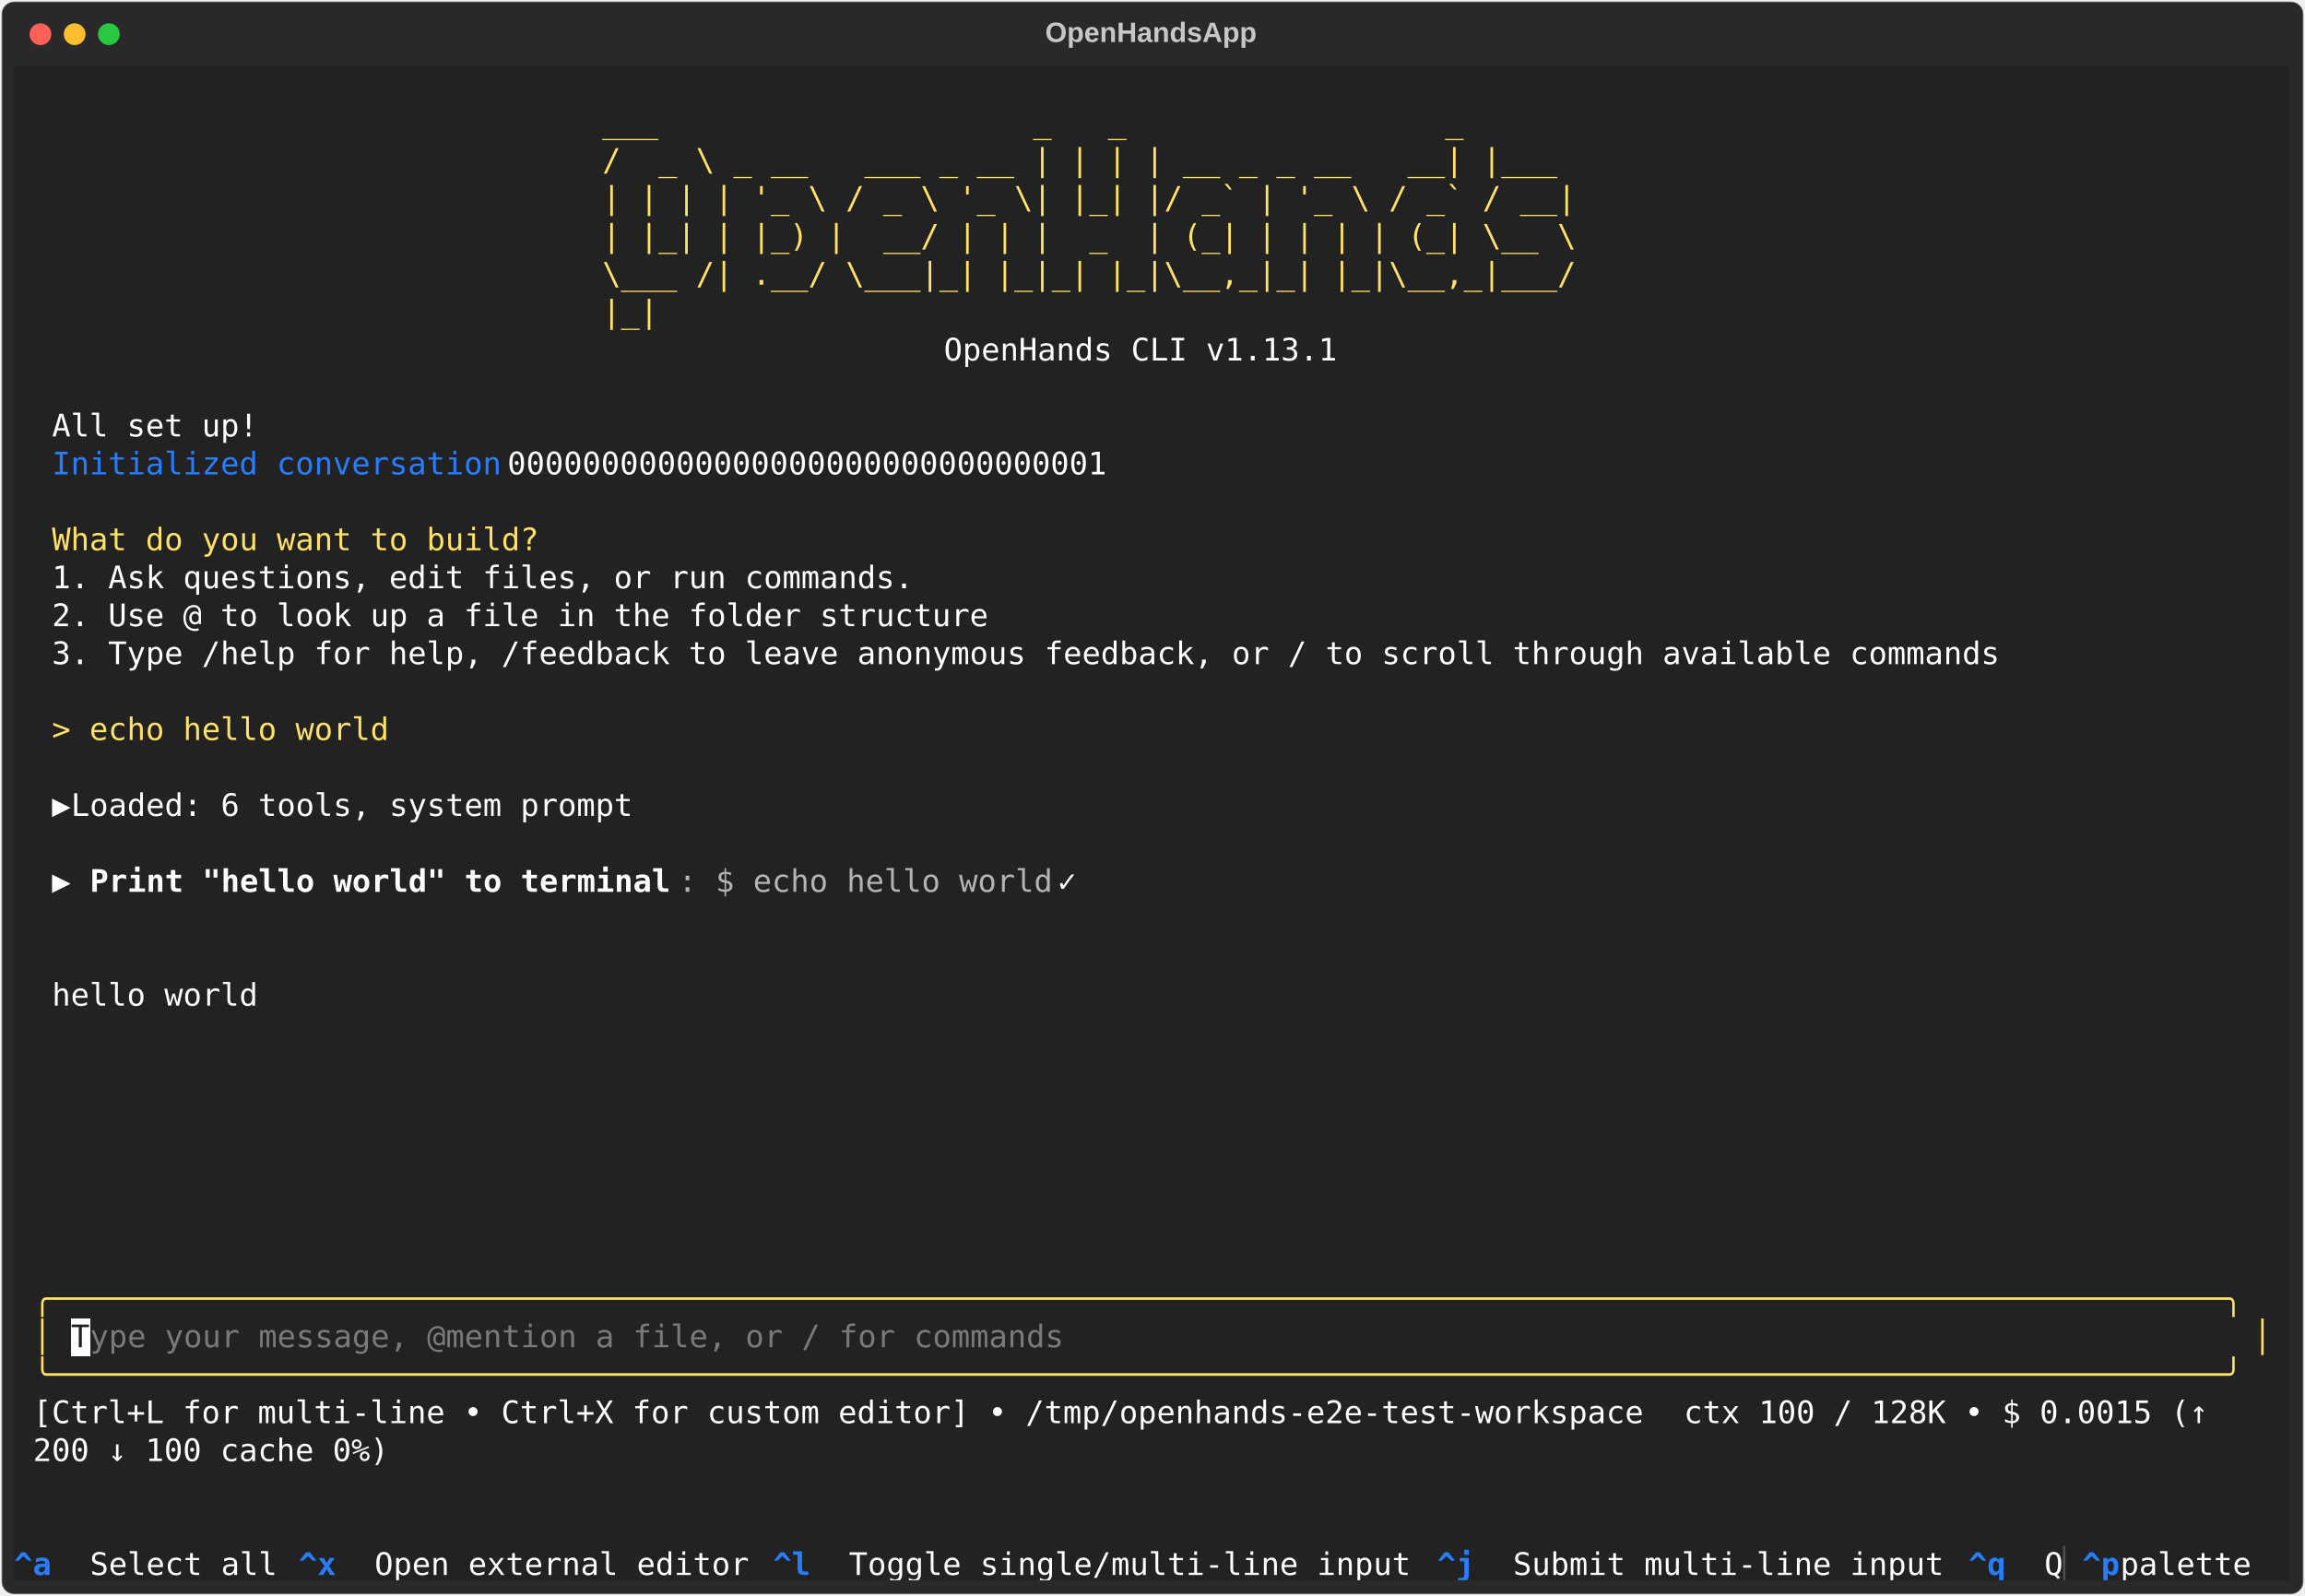
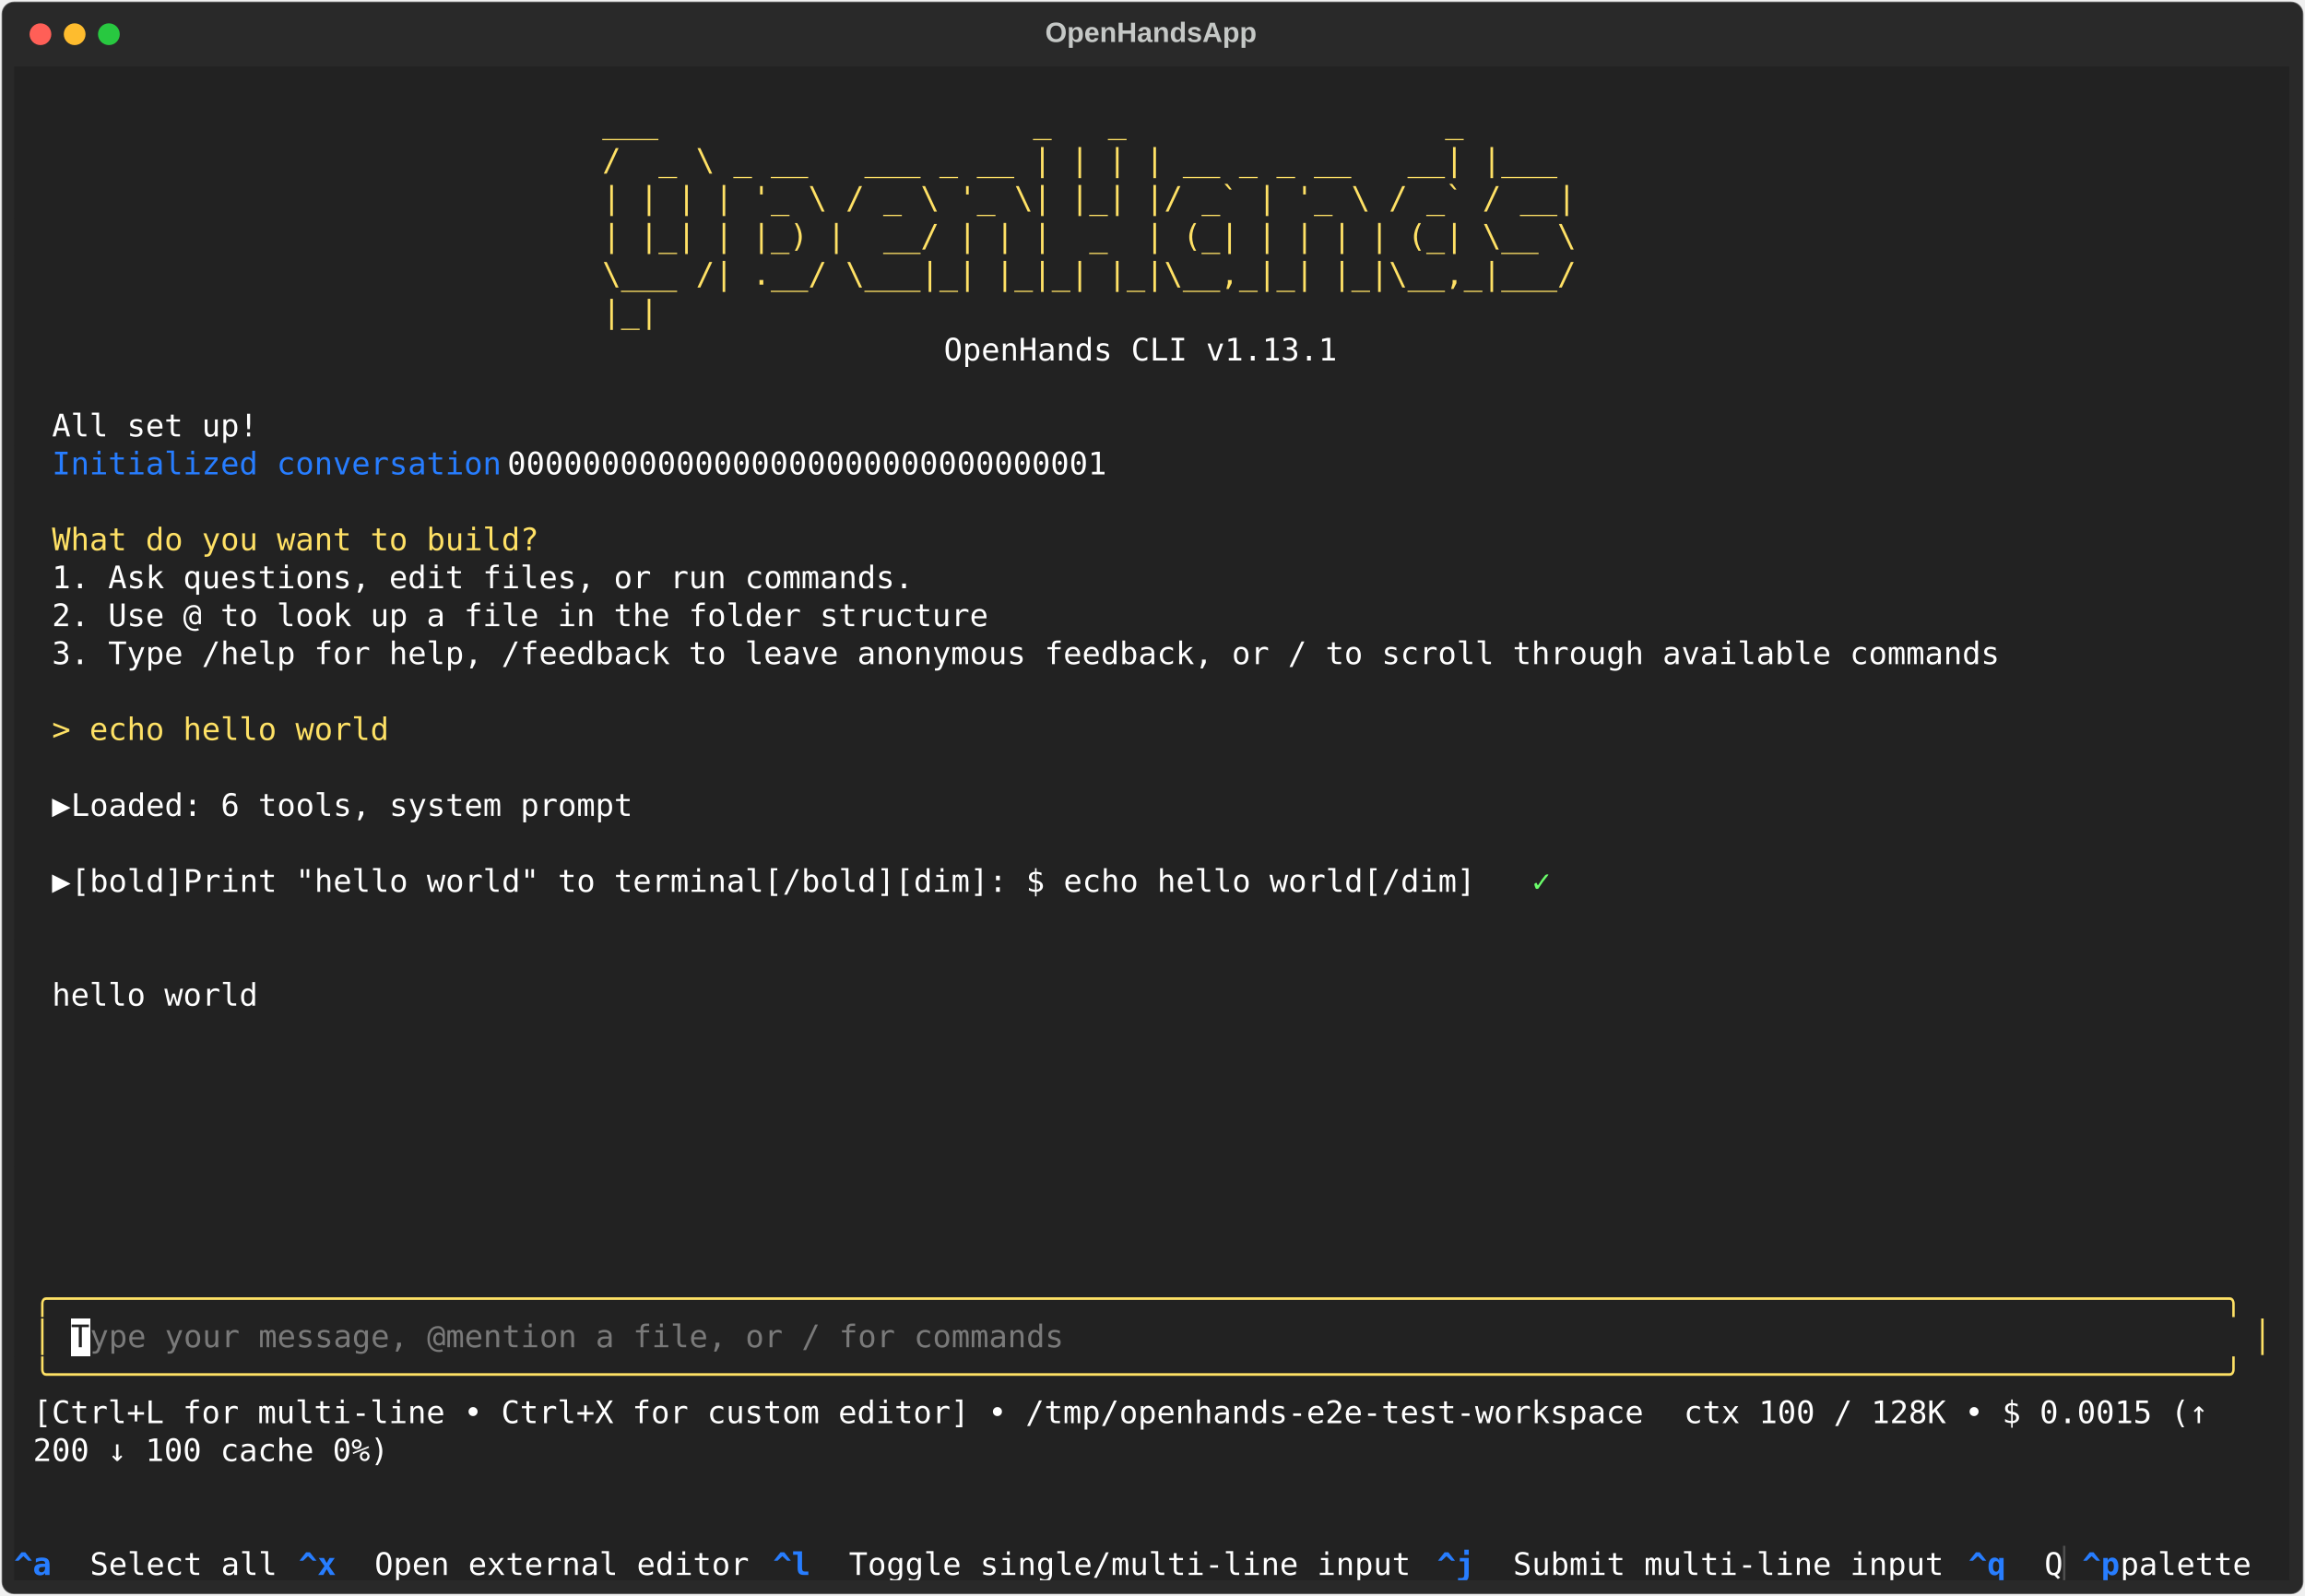
<svg xmlns="http://www.w3.org/2000/svg" class="rich-terminal" viewBox="0 0 1482 1026.0">
  <style>

    @font-face {
        font-family: "Fira Code";
        src: local("FiraCode-Regular"),
                url("https://cdnjs.cloudflare.com/ajax/libs/firacode/6.2.0/woff2/FiraCode-Regular.woff2") format("woff2"),
                url("https://cdnjs.cloudflare.com/ajax/libs/firacode/6.2.0/woff/FiraCode-Regular.woff") format("woff");
        font-style: normal;
        font-weight: 400;
    }
    @font-face {
        font-family: "Fira Code";
        src: local("FiraCode-Bold"),
                url("https://cdnjs.cloudflare.com/ajax/libs/firacode/6.2.0/woff2/FiraCode-Bold.woff2") format("woff2"),
                url("https://cdnjs.cloudflare.com/ajax/libs/firacode/6.2.0/woff/FiraCode-Bold.woff") format("woff");
        font-style: bold;
        font-weight: 700;
    }

    .terminal-matrix {
        font-family: Fira Code, monospace;
        font-size: 20px;
        line-height: 24.4px;
        font-variant-east-asian: full-width;
    }

    .terminal-title {
        font-size: 18px;
        font-weight: bold;
        font-family: arial;
    }

    .terminal-r1 { fill: #c5c8c6 }
.terminal-r2 { fill: #ffe165 }
.terminal-r3 { fill: #ffffff }
.terminal-r4 { fill: #277dff }
.terminal-r5 { fill: #fee165 }
- .terminal-r6 { fill: #ffffff;font-weight: bold }
- .terminal-r7 { fill: #b3b3b3 }
- .terminal-r8 { fill: #222222 }
- .terminal-r9 { fill: #7a7a7a }
- .terminal-r10 { fill: #277dff;font-weight: bold }
- .terminal-r11 { fill: #4e4e4e }
+ .terminal-r6 { fill: #6bff6b }
+ .terminal-r7 { fill: #222222 }
+ .terminal-r8 { fill: #7a7a7a }
+ .terminal-r9 { fill: #277dff;font-weight: bold }
+ .terminal-r10 { fill: #4e4e4e }
    </style>
  <defs>
    <clipPath id="terminal-clip-terminal">
      <rect x="0" y="0" width="1463.0" height="975.0" />
    </clipPath>
    <clipPath id="terminal-line-0">
      <rect x="0" y="1.5" width="1464" height="24.65" />
    </clipPath>
    <clipPath id="terminal-line-1">
      <rect x="0" y="25.9" width="1464" height="24.65" />
    </clipPath>
    <clipPath id="terminal-line-2">
      <rect x="0" y="50.3" width="1464" height="24.65" />
    </clipPath>
    <clipPath id="terminal-line-3">
      <rect x="0" y="74.7" width="1464" height="24.65" />
    </clipPath>
    <clipPath id="terminal-line-4">
      <rect x="0" y="99.1" width="1464" height="24.65" />
    </clipPath>
    <clipPath id="terminal-line-5">
      <rect x="0" y="123.5" width="1464" height="24.65" />
    </clipPath>
    <clipPath id="terminal-line-6">
      <rect x="0" y="147.9" width="1464" height="24.65" />
    </clipPath>
    <clipPath id="terminal-line-7">
      <rect x="0" y="172.3" width="1464" height="24.65" />
    </clipPath>
    <clipPath id="terminal-line-8">
      <rect x="0" y="196.7" width="1464" height="24.65" />
    </clipPath>
    <clipPath id="terminal-line-9">
      <rect x="0" y="221.1" width="1464" height="24.65" />
    </clipPath>
    <clipPath id="terminal-line-10">
      <rect x="0" y="245.5" width="1464" height="24.65" />
    </clipPath>
    <clipPath id="terminal-line-11">
      <rect x="0" y="269.9" width="1464" height="24.65" />
    </clipPath>
    <clipPath id="terminal-line-12">
      <rect x="0" y="294.3" width="1464" height="24.65" />
    </clipPath>
    <clipPath id="terminal-line-13">
      <rect x="0" y="318.7" width="1464" height="24.65" />
    </clipPath>
    <clipPath id="terminal-line-14">
      <rect x="0" y="343.1" width="1464" height="24.65" />
    </clipPath>
    <clipPath id="terminal-line-15">
      <rect x="0" y="367.5" width="1464" height="24.65" />
    </clipPath>
    <clipPath id="terminal-line-16">
      <rect x="0" y="391.9" width="1464" height="24.65" />
    </clipPath>
    <clipPath id="terminal-line-17">
      <rect x="0" y="416.3" width="1464" height="24.65" />
    </clipPath>
    <clipPath id="terminal-line-18">
      <rect x="0" y="440.7" width="1464" height="24.65" />
    </clipPath>
    <clipPath id="terminal-line-19">
      <rect x="0" y="465.1" width="1464" height="24.65" />
    </clipPath>
    <clipPath id="terminal-line-20">
      <rect x="0" y="489.5" width="1464" height="24.65" />
    </clipPath>
    <clipPath id="terminal-line-21">
      <rect x="0" y="513.9" width="1464" height="24.65" />
    </clipPath>
    <clipPath id="terminal-line-22">
      <rect x="0" y="538.3" width="1464" height="24.65" />
    </clipPath>
    <clipPath id="terminal-line-23">
      <rect x="0" y="562.7" width="1464" height="24.65" />
    </clipPath>
    <clipPath id="terminal-line-24">
      <rect x="0" y="587.1" width="1464" height="24.65" />
    </clipPath>
    <clipPath id="terminal-line-25">
      <rect x="0" y="611.5" width="1464" height="24.65" />
    </clipPath>
    <clipPath id="terminal-line-26">
      <rect x="0" y="635.9" width="1464" height="24.65" />
    </clipPath>
    <clipPath id="terminal-line-27">
      <rect x="0" y="660.3" width="1464" height="24.65" />
    </clipPath>
    <clipPath id="terminal-line-28">
      <rect x="0" y="684.7" width="1464" height="24.65" />
    </clipPath>
    <clipPath id="terminal-line-29">
      <rect x="0" y="709.1" width="1464" height="24.65" />
    </clipPath>
    <clipPath id="terminal-line-30">
      <rect x="0" y="733.5" width="1464" height="24.65" />
    </clipPath>
    <clipPath id="terminal-line-31">
      <rect x="0" y="757.9" width="1464" height="24.65" />
    </clipPath>
    <clipPath id="terminal-line-32">
      <rect x="0" y="782.3" width="1464" height="24.65" />
    </clipPath>
    <clipPath id="terminal-line-33">
      <rect x="0" y="806.7" width="1464" height="24.65" />
    </clipPath>
    <clipPath id="terminal-line-34">
      <rect x="0" y="831.1" width="1464" height="24.65" />
    </clipPath>
    <clipPath id="terminal-line-35">
      <rect x="0" y="855.5" width="1464" height="24.65" />
    </clipPath>
    <clipPath id="terminal-line-36">
      <rect x="0" y="879.9" width="1464" height="24.65" />
    </clipPath>
    <clipPath id="terminal-line-37">
      <rect x="0" y="904.3" width="1464" height="24.65" />
    </clipPath>
    <clipPath id="terminal-line-38">
      <rect x="0" y="928.7" width="1464" height="24.65" />
    </clipPath>
  </defs>
  <rect fill="#292929" stroke="rgba(255,255,255,0.35)" stroke-width="1" x="1" y="1" width="1480" height="1024" rx="8" />
  <text class="terminal-title" fill="#c5c8c6" text-anchor="middle" x="740" y="27">OpenHandsApp</text>
  <g transform="translate(26,22)">
    <circle cx="0" cy="0" r="7" fill="#ff5f57" />
    <circle cx="22" cy="0" r="7" fill="#febc2e" />
    <circle cx="44" cy="0" r="7" fill="#28c840" />
  </g>
  <g transform="translate(9, 41)" clip-path="url(#terminal-clip-terminal)">
    <rect fill="#222222" x="0" y="1.5" width="1464" height="24.65" shape-rendering="crispEdges" />
    <rect fill="#222222" x="0" y="25.9" width="378.2" height="24.65" shape-rendering="crispEdges" />
    <rect fill="#222222" x="378.2" y="25.9" width="695.4" height="24.65" shape-rendering="crispEdges" />
    <rect fill="#222222" x="1073.6" y="25.9" width="390.4" height="24.65" shape-rendering="crispEdges" />
    <rect fill="#222222" x="0" y="50.3" width="378.2" height="24.65" shape-rendering="crispEdges" />
    <rect fill="#222222" x="378.2" y="50.3" width="695.4" height="24.65" shape-rendering="crispEdges" />
    <rect fill="#222222" x="1073.6" y="50.3" width="390.4" height="24.65" shape-rendering="crispEdges" />
    <rect fill="#222222" x="0" y="74.7" width="378.2" height="24.65" shape-rendering="crispEdges" />
    <rect fill="#222222" x="378.2" y="74.7" width="695.4" height="24.65" shape-rendering="crispEdges" />
    <rect fill="#222222" x="1073.6" y="74.7" width="390.4" height="24.65" shape-rendering="crispEdges" />
    <rect fill="#222222" x="0" y="99.1" width="378.2" height="24.65" shape-rendering="crispEdges" />
    <rect fill="#222222" x="378.2" y="99.1" width="695.4" height="24.65" shape-rendering="crispEdges" />
    <rect fill="#222222" x="1073.6" y="99.1" width="390.4" height="24.65" shape-rendering="crispEdges" />
    <rect fill="#222222" x="0" y="123.5" width="378.2" height="24.65" shape-rendering="crispEdges" />
    <rect fill="#222222" x="378.2" y="123.5" width="695.4" height="24.65" shape-rendering="crispEdges" />
    <rect fill="#222222" x="1073.6" y="123.5" width="390.4" height="24.65" shape-rendering="crispEdges" />
    <rect fill="#222222" x="0" y="147.9" width="378.2" height="24.65" shape-rendering="crispEdges" />
    <rect fill="#222222" x="378.2" y="147.9" width="695.4" height="24.65" shape-rendering="crispEdges" />
    <rect fill="#222222" x="1073.6" y="147.9" width="390.4" height="24.65" shape-rendering="crispEdges" />
    <rect fill="#222222" x="0" y="172.3" width="597.8" height="24.65" shape-rendering="crispEdges" />
    <rect fill="#222222" x="597.8" y="172.3" width="256.2" height="24.65" shape-rendering="crispEdges" />
    <rect fill="#222222" x="854" y="172.3" width="610" height="24.65" shape-rendering="crispEdges" />
    <rect fill="#222222" x="0" y="196.7" width="1464" height="24.65" shape-rendering="crispEdges" />
    <rect fill="#222222" x="0" y="221.1" width="24.4" height="24.65" shape-rendering="crispEdges" />
    <rect fill="#222222" x="24.4" y="221.1" width="134.2" height="24.65" shape-rendering="crispEdges" />
    <rect fill="#222222" x="158.6" y="221.1" width="1305.4" height="24.65" shape-rendering="crispEdges" />
    <rect fill="#222222" x="0" y="245.5" width="24.4" height="24.65" shape-rendering="crispEdges" />
    <rect fill="#222222" x="24.4" y="245.5" width="292.8" height="24.65" shape-rendering="crispEdges" />
    <rect fill="#222222" x="317.2" y="245.5" width="402.6" height="24.65" shape-rendering="crispEdges" />
    <rect fill="#222222" x="719.8" y="245.5" width="744.2" height="24.65" shape-rendering="crispEdges" />
    <rect fill="#222222" x="0" y="269.9" width="1464" height="24.65" shape-rendering="crispEdges" />
    <rect fill="#222222" x="0" y="294.3" width="24.4" height="24.65" shape-rendering="crispEdges" />
    <rect fill="#222222" x="24.4" y="294.3" width="317.2" height="24.65" shape-rendering="crispEdges" />
    <rect fill="#222222" x="341.6" y="294.3" width="1122.4" height="24.65" shape-rendering="crispEdges" />
    <rect fill="#222222" x="0" y="318.7" width="24.4" height="24.65" shape-rendering="crispEdges" />
    <rect fill="#222222" x="24.4" y="318.7" width="561.2" height="24.65" shape-rendering="crispEdges" />
    <rect fill="#222222" x="585.6" y="318.7" width="878.4" height="24.65" shape-rendering="crispEdges" />
    <rect fill="#222222" x="0" y="343.1" width="24.4" height="24.65" shape-rendering="crispEdges" />
    <rect fill="#222222" x="24.4" y="343.1" width="610" height="24.65" shape-rendering="crispEdges" />
    <rect fill="#222222" x="634.4" y="343.1" width="829.6" height="24.65" shape-rendering="crispEdges" />
    <rect fill="#222222" x="0" y="367.5" width="24.4" height="24.65" shape-rendering="crispEdges" />
    <rect fill="#222222" x="24.4" y="367.5" width="1268.8" height="24.65" shape-rendering="crispEdges" />
    <rect fill="#222222" x="1293.2" y="367.5" width="170.8" height="24.65" shape-rendering="crispEdges" />
    <rect fill="#222222" x="0" y="391.9" width="1464" height="24.65" shape-rendering="crispEdges" />
    <rect fill="#222222" x="0" y="416.3" width="24.4" height="24.65" shape-rendering="crispEdges" />
    <rect fill="#222222" x="24.4" y="416.3" width="219.6" height="24.65" shape-rendering="crispEdges" />
    <rect fill="#222222" x="244" y="416.3" width="1220" height="24.65" shape-rendering="crispEdges" />
    <rect fill="#222222" x="0" y="440.7" width="1464" height="24.65" shape-rendering="crispEdges" />
    <rect fill="#222222" x="0" y="465.1" width="24.4" height="24.65" shape-rendering="crispEdges" />
    <rect fill="#222222" x="24.4" y="465.1" width="12.2" height="24.65" shape-rendering="crispEdges" />
    <rect fill="#222222" x="36.6" y="465.1" width="378.2" height="24.65" shape-rendering="crispEdges" />
    <rect fill="#222222" x="414.8" y="465.1" width="1049.2" height="24.65" shape-rendering="crispEdges" />
    <rect fill="#222222" x="0" y="489.5" width="1464" height="24.65" shape-rendering="crispEdges" />
    <rect fill="#222222" x="0" y="513.9" width="24.4" height="24.65" shape-rendering="crispEdges" />
    <rect fill="#222222" x="24.4" y="513.9" width="12.2" height="24.65" shape-rendering="crispEdges" />
-     <rect fill="#222222" x="36.6" y="513.9" width="12.2" height="24.65" shape-rendering="crispEdges" />
-     <rect fill="#222222" x="48.8" y="513.9" width="378.2" height="24.65" shape-rendering="crispEdges" />
-     <rect fill="#222222" x="427" y="513.9" width="244" height="24.65" shape-rendering="crispEdges" />
-     <rect fill="#222222" x="671" y="513.9" width="24.4" height="24.65" shape-rendering="crispEdges" />
-     <rect fill="#222222" x="695.4" y="513.9" width="768.6" height="24.65" shape-rendering="crispEdges" />
+     <rect fill="#222222" x="36.6" y="513.9" width="939.4" height="24.65" shape-rendering="crispEdges" />
+     <rect fill="#222222" x="976" y="513.9" width="12.2" height="24.65" shape-rendering="crispEdges" />
+     <rect fill="#222222" x="988.2" y="513.9" width="475.8" height="24.65" shape-rendering="crispEdges" />
    <rect fill="#222222" x="0" y="538.3" width="1464" height="24.65" shape-rendering="crispEdges" />
    <rect fill="#222222" x="0" y="562.7" width="1464" height="24.65" shape-rendering="crispEdges" />
    <rect fill="#222222" x="0" y="587.1" width="24.4" height="24.65" shape-rendering="crispEdges" />
    <rect fill="#222222" x="24.4" y="587.1" width="134.2" height="24.65" shape-rendering="crispEdges" />
    <rect fill="#222222" x="158.6" y="587.1" width="1305.4" height="24.65" shape-rendering="crispEdges" />
    <rect fill="#222222" x="0" y="611.5" width="1464" height="24.65" shape-rendering="crispEdges" />
    <rect fill="#222222" x="0" y="635.9" width="1464" height="24.65" shape-rendering="crispEdges" />
    <rect fill="#222222" x="0" y="660.3" width="1464" height="24.65" shape-rendering="crispEdges" />
    <rect fill="#222222" x="0" y="684.7" width="1464" height="24.65" shape-rendering="crispEdges" />
    <rect fill="#222222" x="0" y="709.1" width="1464" height="24.65" shape-rendering="crispEdges" />
    <rect fill="#222222" x="0" y="733.5" width="1464" height="24.65" shape-rendering="crispEdges" />
    <rect fill="#222222" x="0" y="757.9" width="12.2" height="24.65" shape-rendering="crispEdges" />
    <rect fill="#222222" x="12.2" y="757.9" width="12.2" height="24.65" shape-rendering="crispEdges" />
    <rect fill="#222222" x="24.4" y="757.9" width="1439.6" height="24.65" shape-rendering="crispEdges" />
    <rect fill="#222222" x="0" y="782.3" width="12.2" height="24.65" shape-rendering="crispEdges" />
    <rect fill="#222222" x="12.2" y="782.3" width="1439.6" height="24.65" shape-rendering="crispEdges" />
    <rect fill="#222222" x="1451.8" y="782.3" width="12.2" height="24.65" shape-rendering="crispEdges" />
    <rect fill="#222222" x="0" y="806.7" width="12.2" height="24.65" shape-rendering="crispEdges" />
    <rect fill="#222222" x="12.2" y="806.7" width="12.2" height="24.65" shape-rendering="crispEdges" />
    <rect fill="#222222" x="24.4" y="806.7" width="12.2" height="24.65" shape-rendering="crispEdges" />
    <rect fill="#ffffff" x="36.6" y="806.7" width="12.2" height="24.65" shape-rendering="crispEdges" />
    <rect fill="#222222" x="48.8" y="806.7" width="634.4" height="24.65" shape-rendering="crispEdges" />
    <rect fill="#222222" x="683.2" y="806.7" width="756.4" height="24.65" shape-rendering="crispEdges" />
    <rect fill="#222222" x="1439.6" y="806.7" width="12.2" height="24.65" shape-rendering="crispEdges" />
    <rect fill="#222222" x="1451.8" y="806.7" width="12.2" height="24.65" shape-rendering="crispEdges" />
    <rect fill="#222222" x="0" y="831.1" width="12.2" height="24.65" shape-rendering="crispEdges" />
    <rect fill="#222222" x="12.2" y="831.1" width="1439.6" height="24.65" shape-rendering="crispEdges" />
    <rect fill="#222222" x="1451.8" y="831.1" width="12.2" height="24.65" shape-rendering="crispEdges" />
    <rect fill="#222222" x="0" y="855.5" width="12.2" height="24.65" shape-rendering="crispEdges" />
    <rect fill="#222222" x="12.2" y="855.5" width="1061.4" height="24.65" shape-rendering="crispEdges" />
    <rect fill="#222222" x="1073.6" y="855.5" width="341.6" height="24.65" shape-rendering="crispEdges" />
    <rect fill="#222222" x="1415.2" y="855.5" width="48.8" height="24.65" shape-rendering="crispEdges" />
    <rect fill="#222222" x="0" y="879.9" width="12.2" height="24.65" shape-rendering="crispEdges" />
    <rect fill="#222222" x="12.2" y="879.9" width="231.8" height="24.65" shape-rendering="crispEdges" />
    <rect fill="#222222" x="244" y="879.9" width="1220" height="24.65" shape-rendering="crispEdges" />
    <rect fill="#222222" x="0" y="904.3" width="1464" height="24.65" shape-rendering="crispEdges" />
    <rect fill="#222222" x="0" y="928.7" width="1464" height="24.65" shape-rendering="crispEdges" />
    <rect fill="#222222" x="0" y="953.1" width="48.8" height="24.65" shape-rendering="crispEdges" />
    <rect fill="#222222" x="48.8" y="953.1" width="134.2" height="24.65" shape-rendering="crispEdges" />
    <rect fill="#222222" x="183" y="953.1" width="48.8" height="24.65" shape-rendering="crispEdges" />
    <rect fill="#222222" x="231.8" y="953.1" width="256.2" height="24.65" shape-rendering="crispEdges" />
    <rect fill="#222222" x="488" y="953.1" width="48.8" height="24.65" shape-rendering="crispEdges" />
    <rect fill="#222222" x="536.8" y="953.1" width="378.2" height="24.65" shape-rendering="crispEdges" />
    <rect fill="#222222" x="915" y="953.1" width="48.8" height="24.65" shape-rendering="crispEdges" />
    <rect fill="#222222" x="963.8" y="953.1" width="292.8" height="24.65" shape-rendering="crispEdges" />
    <rect fill="#222222" x="1256.6" y="953.1" width="48.8" height="24.65" shape-rendering="crispEdges" />
    <rect fill="#222222" x="1305.4" y="953.1" width="12.2" height="24.65" shape-rendering="crispEdges" />
    <rect fill="#222222" x="1317.6" y="953.1" width="12.2" height="24.65" shape-rendering="crispEdges" />
    <rect fill="#222222" x="1329.8" y="953.1" width="24.4" height="24.65" shape-rendering="crispEdges" />
    <rect fill="#222222" x="1354.2" y="953.1" width="97.6" height="24.65" shape-rendering="crispEdges" />
    <rect fill="#222222" x="1451.8" y="953.1" width="12.2" height="24.65" shape-rendering="crispEdges" />
    <g class="terminal-matrix">
      <text class="terminal-r1" x="1464" y="20" textLength="12.2" clip-path="url(#terminal-line-0)">
</text>
      <text class="terminal-r2" x="378.2" y="44.4" textLength="695.4" clip-path="url(#terminal-line-1)">     ___                    _   _                 _      </text>
      <text class="terminal-r1" x="1464" y="44.4" textLength="12.2" clip-path="url(#terminal-line-1)">
</text>
      <text class="terminal-r2" x="378.2" y="68.8" textLength="695.4" clip-path="url(#terminal-line-2)">    /  _ \ _ __   ___ _ __ | | | | __ _ _ __   __| |___  </text>
      <text class="terminal-r1" x="1464" y="68.8" textLength="12.2" clip-path="url(#terminal-line-2)">
</text>
      <text class="terminal-r2" x="378.2" y="93.2" textLength="695.4" clip-path="url(#terminal-line-3)">    | | | | '_ \ / _ \ '_ \| |_| |/ _` | '_ \ / _` / __| </text>
      <text class="terminal-r1" x="1464" y="93.2" textLength="12.2" clip-path="url(#terminal-line-3)">
</text>
      <text class="terminal-r2" x="378.2" y="117.6" textLength="695.4" clip-path="url(#terminal-line-4)">    | |_| | |_) |  __/ | | |  _  | (_| | | | | (_| \__ \ </text>
      <text class="terminal-r1" x="1464" y="117.6" textLength="12.2" clip-path="url(#terminal-line-4)">
</text>
      <text class="terminal-r2" x="378.2" y="142" textLength="695.4" clip-path="url(#terminal-line-5)">    \___ /| .__/ \___|_| |_|_| |_|\__,_|_| |_|\__,_|___/ </text>
      <text class="terminal-r1" x="1464" y="142" textLength="12.2" clip-path="url(#terminal-line-5)">
</text>
      <text class="terminal-r2" x="378.2" y="166.4" textLength="695.4" clip-path="url(#terminal-line-6)">          |_|                                            </text>
      <text class="terminal-r1" x="1464" y="166.4" textLength="12.2" clip-path="url(#terminal-line-6)">
</text>
      <text class="terminal-r3" x="597.8" y="190.8" textLength="256.2" clip-path="url(#terminal-line-7)">OpenHands CLI v1.13.1</text>
      <text class="terminal-r1" x="1464" y="190.8" textLength="12.2" clip-path="url(#terminal-line-7)">
</text>
      <text class="terminal-r1" x="1464" y="215.2" textLength="12.2" clip-path="url(#terminal-line-8)">
</text>
      <text class="terminal-r3" x="24.4" y="239.6" textLength="134.2" clip-path="url(#terminal-line-9)">All set up!</text>
      <text class="terminal-r1" x="1464" y="239.6" textLength="12.2" clip-path="url(#terminal-line-9)">
</text>
      <text class="terminal-r4" x="24.4" y="264" textLength="292.8" clip-path="url(#terminal-line-10)">Initialized conversation</text>
      <text class="terminal-r3" x="317.2" y="264" textLength="402.6" clip-path="url(#terminal-line-10)"> 00000000000000000000000000000001</text>
      <text class="terminal-r1" x="1464" y="264" textLength="12.2" clip-path="url(#terminal-line-10)">
</text>
      <text class="terminal-r1" x="1464" y="288.4" textLength="12.2" clip-path="url(#terminal-line-11)">
</text>
      <text class="terminal-r2" x="24.4" y="312.8" textLength="317.2" clip-path="url(#terminal-line-12)">What do you want to build?</text>
      <text class="terminal-r1" x="1464" y="312.8" textLength="12.2" clip-path="url(#terminal-line-12)">
</text>
      <text class="terminal-r3" x="24.4" y="337.2" textLength="561.2" clip-path="url(#terminal-line-13)">1. Ask questions, edit files, or run commands.</text>
      <text class="terminal-r1" x="1464" y="337.2" textLength="12.2" clip-path="url(#terminal-line-13)">
</text>
      <text class="terminal-r3" x="24.4" y="361.6" textLength="610" clip-path="url(#terminal-line-14)">2. Use @ to look up a file in the folder structure</text>
      <text class="terminal-r1" x="1464" y="361.6" textLength="12.2" clip-path="url(#terminal-line-14)">
</text>
      <text class="terminal-r3" x="24.4" y="386" textLength="1268.8" clip-path="url(#terminal-line-15)">3. Type /help for help, /feedback to leave anonymous feedback, or / to scroll through available commands</text>
      <text class="terminal-r1" x="1464" y="386" textLength="12.2" clip-path="url(#terminal-line-15)">
</text>
      <text class="terminal-r1" x="1464" y="410.4" textLength="12.2" clip-path="url(#terminal-line-16)">
</text>
      <text class="terminal-r5" x="24.4" y="434.8" textLength="219.6" clip-path="url(#terminal-line-17)">&gt; echo hello world</text>
      <text class="terminal-r1" x="1464" y="434.8" textLength="12.2" clip-path="url(#terminal-line-17)">
</text>
      <text class="terminal-r1" x="1464" y="459.2" textLength="12.2" clip-path="url(#terminal-line-18)">
</text>
      <text class="terminal-r3" x="24.4" y="483.6" textLength="12.2" clip-path="url(#terminal-line-19)">▶</text>
      <text class="terminal-r3" x="36.6" y="483.6" textLength="378.2" clip-path="url(#terminal-line-19)"> Loaded: 6 tools, system prompt</text>
      <text class="terminal-r1" x="1464" y="483.6" textLength="12.2" clip-path="url(#terminal-line-19)">
</text>
      <text class="terminal-r1" x="1464" y="508" textLength="12.2" clip-path="url(#terminal-line-20)">
</text>
      <text class="terminal-r3" x="24.4" y="532.4" textLength="12.2" clip-path="url(#terminal-line-21)">▶</text>
-       <text class="terminal-r6" x="48.8" y="532.4" textLength="378.2" clip-path="url(#terminal-line-21)">Print "hello world" to terminal</text>
-       <text class="terminal-r7" x="427" y="532.4" textLength="244" clip-path="url(#terminal-line-21)">: $ echo hello world</text>
-       <text class="terminal-r3" x="671" y="532.4" textLength="24.4" clip-path="url(#terminal-line-21)"> ✓</text>
+       <text class="terminal-r3" x="36.6" y="532.4" textLength="939.4" clip-path="url(#terminal-line-21)"> [bold]Print "hello world" to terminal[/bold][dim]: $ echo hello world[/dim] </text>
+       <text class="terminal-r6" x="976" y="532.4" textLength="12.2" clip-path="url(#terminal-line-21)">✓</text>
      <text class="terminal-r1" x="1464" y="532.4" textLength="12.2" clip-path="url(#terminal-line-21)">
</text>
      <text class="terminal-r1" x="1464" y="556.8" textLength="12.2" clip-path="url(#terminal-line-22)">
</text>
      <text class="terminal-r1" x="1464" y="581.2" textLength="12.2" clip-path="url(#terminal-line-23)">
</text>
      <text class="terminal-r3" x="24.4" y="605.6" textLength="134.2" clip-path="url(#terminal-line-24)">hello world</text>
      <text class="terminal-r1" x="1464" y="605.6" textLength="12.2" clip-path="url(#terminal-line-24)">
</text>
      <text class="terminal-r1" x="1464" y="630" textLength="12.2" clip-path="url(#terminal-line-25)">
</text>
      <text class="terminal-r1" x="1464" y="654.4" textLength="12.2" clip-path="url(#terminal-line-26)">
</text>
      <text class="terminal-r1" x="1464" y="678.8" textLength="12.2" clip-path="url(#terminal-line-27)">
</text>
      <text class="terminal-r1" x="1464" y="703.2" textLength="12.2" clip-path="url(#terminal-line-28)">
</text>
      <text class="terminal-r1" x="1464" y="727.6" textLength="12.2" clip-path="url(#terminal-line-29)">
</text>
      <text class="terminal-r1" x="1464" y="752" textLength="12.2" clip-path="url(#terminal-line-30)">
</text>
      <text class="terminal-r1" x="1464" y="776.4" textLength="12.2" clip-path="url(#terminal-line-31)">
</text>
      <text class="terminal-r5" x="12.2" y="800.8" textLength="1439.6" clip-path="url(#terminal-line-32)">╭────────────────────────────────────────────────────────────────────────────────────────────────────────────────────╮</text>
      <text class="terminal-r1" x="1464" y="800.8" textLength="12.2" clip-path="url(#terminal-line-32)">
</text>
      <text class="terminal-r5" x="12.2" y="825.2" textLength="12.2" clip-path="url(#terminal-line-33)">│</text>
-       <text class="terminal-r8" x="36.6" y="825.2" textLength="12.2" clip-path="url(#terminal-line-33)">T</text>
-       <text class="terminal-r9" x="48.8" y="825.2" textLength="634.4" clip-path="url(#terminal-line-33)">ype your message, @mention a file, or / for commands</text>
+       <text class="terminal-r7" x="36.6" y="825.2" textLength="12.2" clip-path="url(#terminal-line-33)">T</text>
+       <text class="terminal-r8" x="48.8" y="825.2" textLength="634.4" clip-path="url(#terminal-line-33)">ype your message, @mention a file, or / for commands</text>
      <text class="terminal-r5" x="1439.6" y="825.2" textLength="12.2" clip-path="url(#terminal-line-33)">│</text>
      <text class="terminal-r1" x="1464" y="825.2" textLength="12.2" clip-path="url(#terminal-line-33)">
</text>
      <text class="terminal-r5" x="12.2" y="849.6" textLength="1439.6" clip-path="url(#terminal-line-34)">╰────────────────────────────────────────────────────────────────────────────────────────────────────────────────────╯</text>
      <text class="terminal-r1" x="1464" y="849.6" textLength="12.2" clip-path="url(#terminal-line-34)">
</text>
      <text class="terminal-r3" x="12.2" y="874" textLength="1061.4" clip-path="url(#terminal-line-35)">[Ctrl+L for multi-line • Ctrl+X for custom editor] • /tmp/openhands-e2e-test-workspace </text>
      <text class="terminal-r3" x="1073.6" y="874" textLength="341.6" clip-path="url(#terminal-line-35)">ctx 100 / 128K • $ 0.0015 (↑</text>
      <text class="terminal-r1" x="1464" y="874" textLength="12.2" clip-path="url(#terminal-line-35)">
</text>
      <text class="terminal-r3" x="12.2" y="898.4" textLength="231.8" clip-path="url(#terminal-line-36)">200 ↓ 100 cache 0%)</text>
      <text class="terminal-r1" x="1464" y="898.4" textLength="12.2" clip-path="url(#terminal-line-36)">
</text>
      <text class="terminal-r1" x="1464" y="922.8" textLength="12.2" clip-path="url(#terminal-line-37)">
</text>
      <text class="terminal-r1" x="1464" y="947.2" textLength="12.2" clip-path="url(#terminal-line-38)">
</text>
-       <text class="terminal-r10" x="0" y="971.6" textLength="48.8" clip-path="url(#terminal-line-39)"> ^a </text>
+       <text class="terminal-r9" x="0" y="971.6" textLength="48.8" clip-path="url(#terminal-line-39)"> ^a </text>
      <text class="terminal-r3" x="48.8" y="971.6" textLength="134.2" clip-path="url(#terminal-line-39)">Select all </text>
-       <text class="terminal-r10" x="183" y="971.6" textLength="48.8" clip-path="url(#terminal-line-39)"> ^x </text>
+       <text class="terminal-r9" x="183" y="971.6" textLength="48.8" clip-path="url(#terminal-line-39)"> ^x </text>
      <text class="terminal-r3" x="231.8" y="971.6" textLength="256.2" clip-path="url(#terminal-line-39)">Open external editor </text>
-       <text class="terminal-r10" x="488" y="971.6" textLength="48.8" clip-path="url(#terminal-line-39)"> ^l </text>
+       <text class="terminal-r9" x="488" y="971.6" textLength="48.8" clip-path="url(#terminal-line-39)"> ^l </text>
      <text class="terminal-r3" x="536.8" y="971.6" textLength="378.2" clip-path="url(#terminal-line-39)">Toggle single/multi-line input </text>
-       <text class="terminal-r10" x="915" y="971.6" textLength="48.8" clip-path="url(#terminal-line-39)"> ^j </text>
+       <text class="terminal-r9" x="915" y="971.6" textLength="48.8" clip-path="url(#terminal-line-39)"> ^j </text>
      <text class="terminal-r3" x="963.8" y="971.6" textLength="292.8" clip-path="url(#terminal-line-39)">Submit multi-line input </text>
-       <text class="terminal-r10" x="1256.6" y="971.6" textLength="48.8" clip-path="url(#terminal-line-39)"> ^q </text>
+       <text class="terminal-r9" x="1256.6" y="971.6" textLength="48.8" clip-path="url(#terminal-line-39)"> ^q </text>
      <text class="terminal-r3" x="1305.4" y="971.6" textLength="12.2" clip-path="url(#terminal-line-39)">Q</text>
-       <text class="terminal-r11" x="1317.6" y="971.6" textLength="12.2" clip-path="url(#terminal-line-39)">▏</text>
-       <text class="terminal-r10" x="1329.8" y="971.6" textLength="24.4" clip-path="url(#terminal-line-39)">^p</text>
+       <text class="terminal-r10" x="1317.6" y="971.6" textLength="12.2" clip-path="url(#terminal-line-39)">▏</text>
+       <text class="terminal-r9" x="1329.8" y="971.6" textLength="24.4" clip-path="url(#terminal-line-39)">^p</text>
      <text class="terminal-r3" x="1354.2" y="971.6" textLength="97.6" clip-path="url(#terminal-line-39)"> palette</text>
    </g>
  </g>
</svg>
